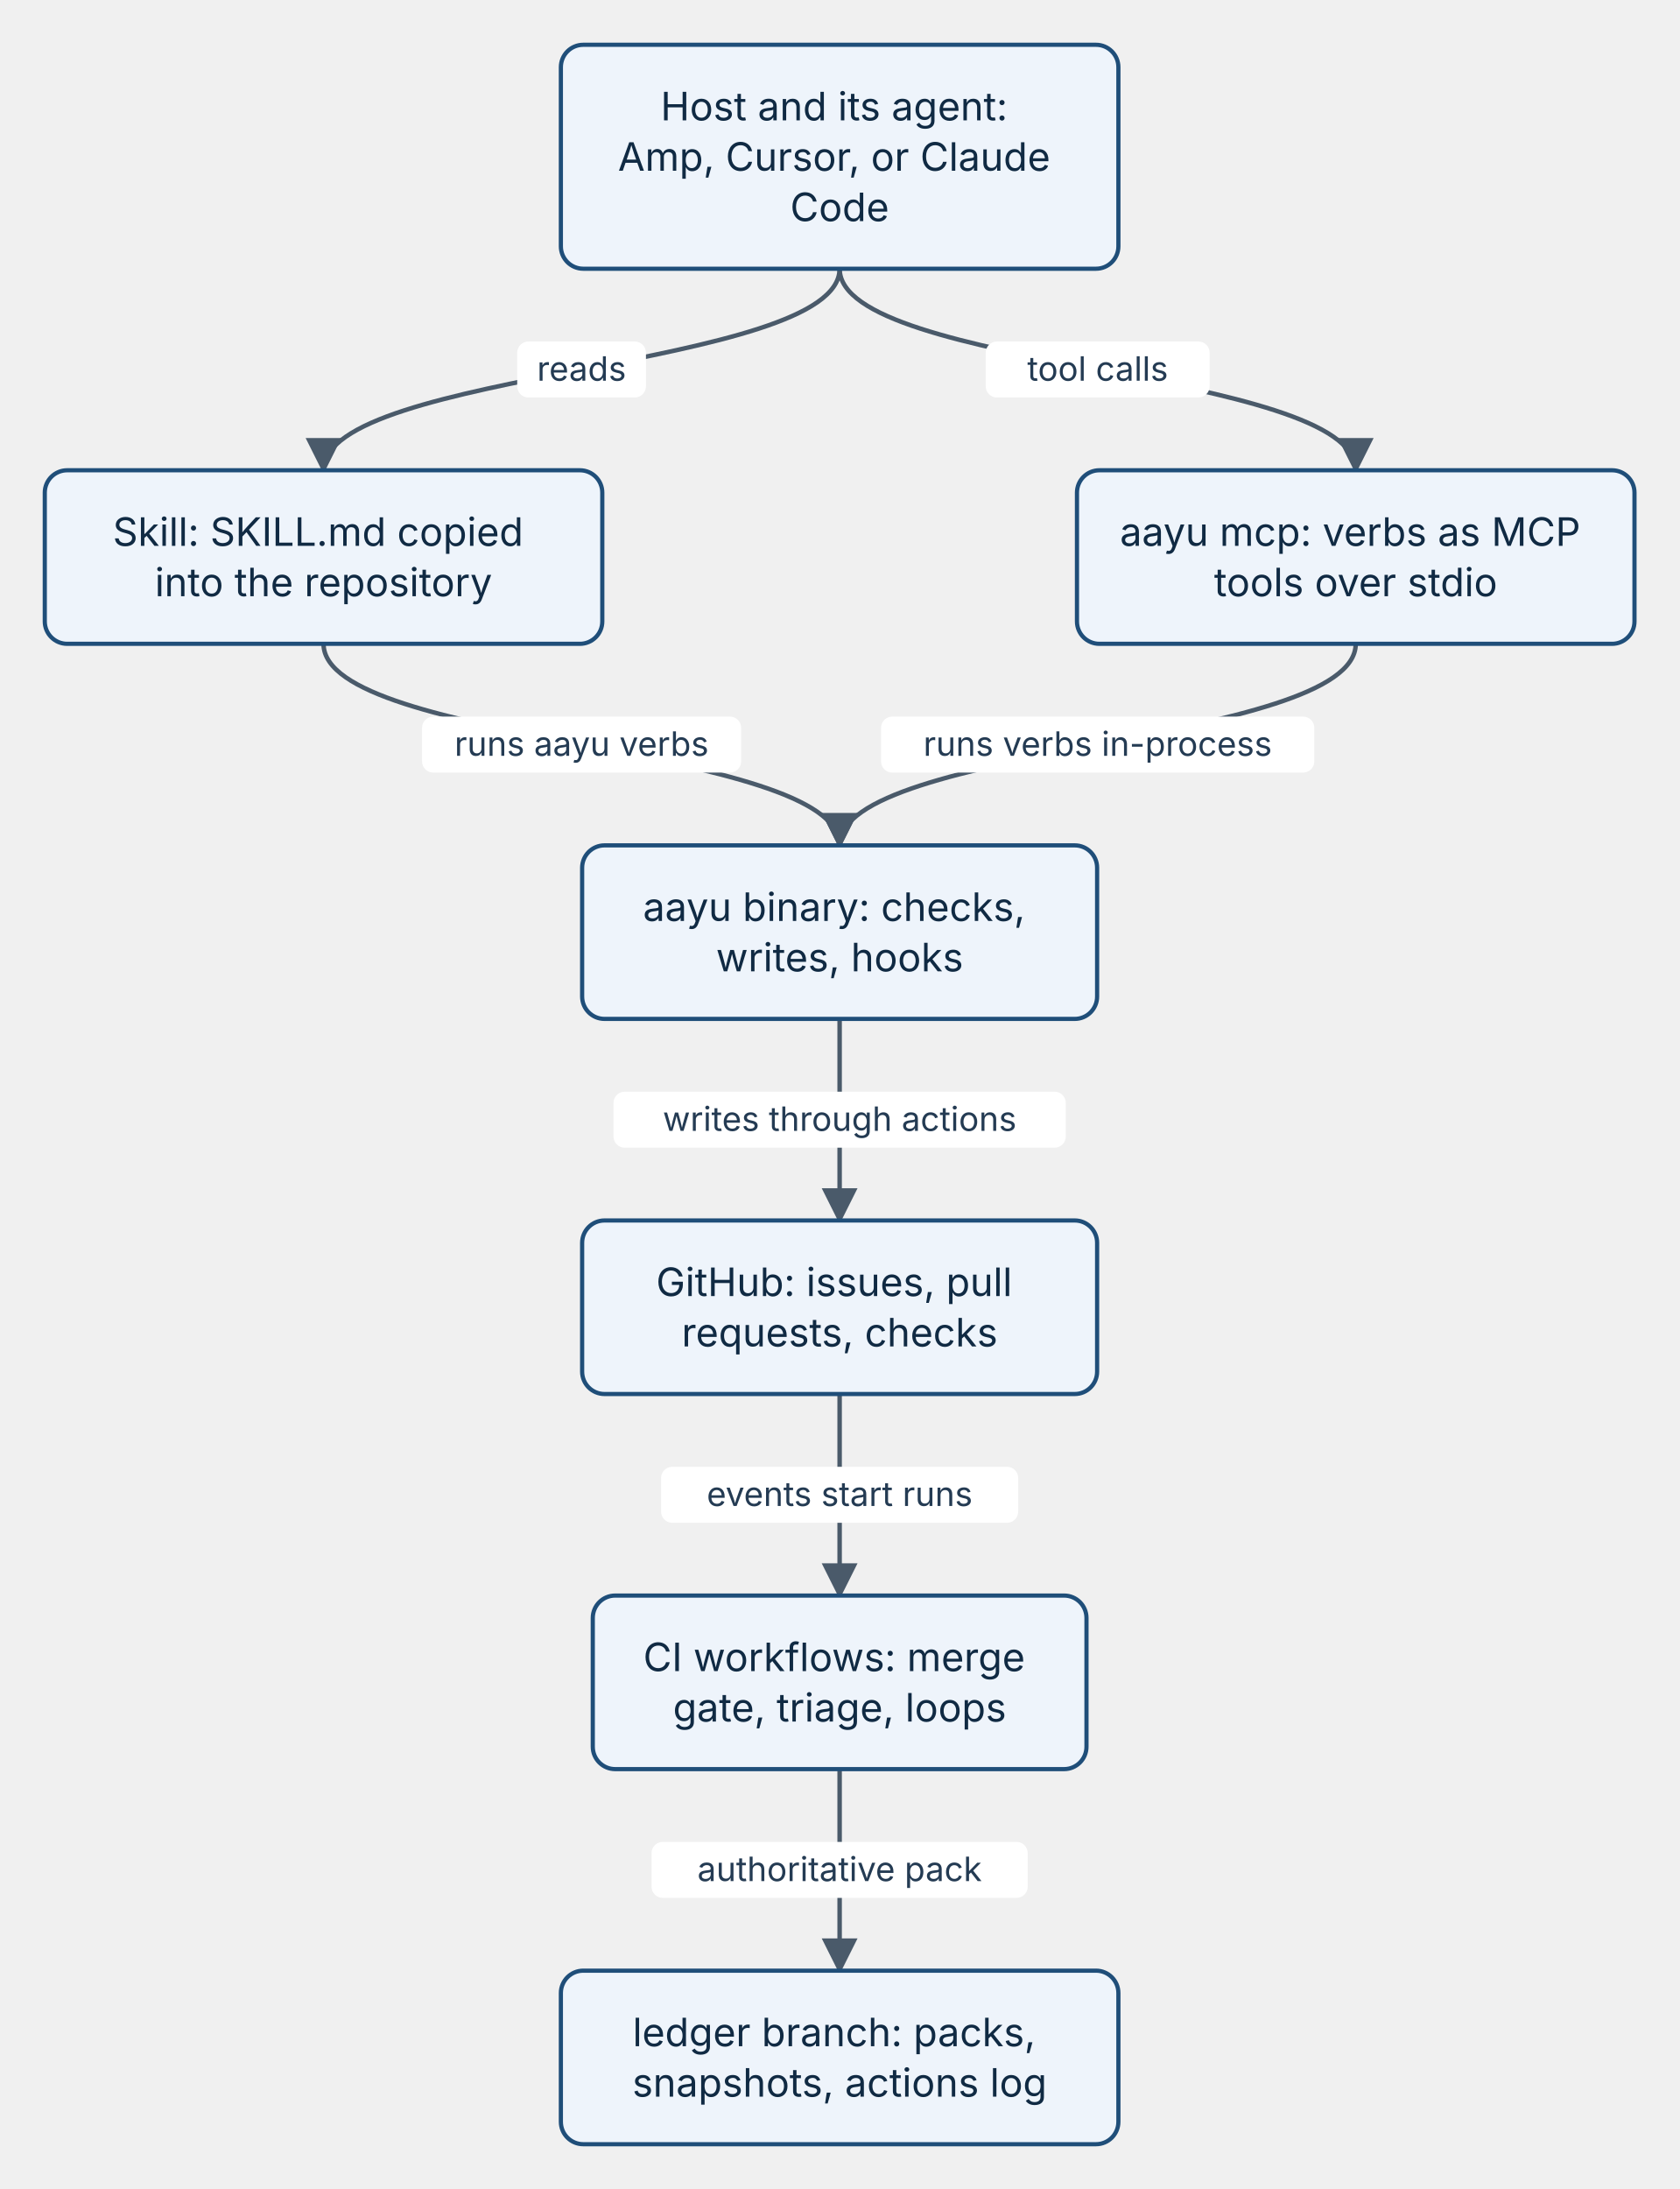
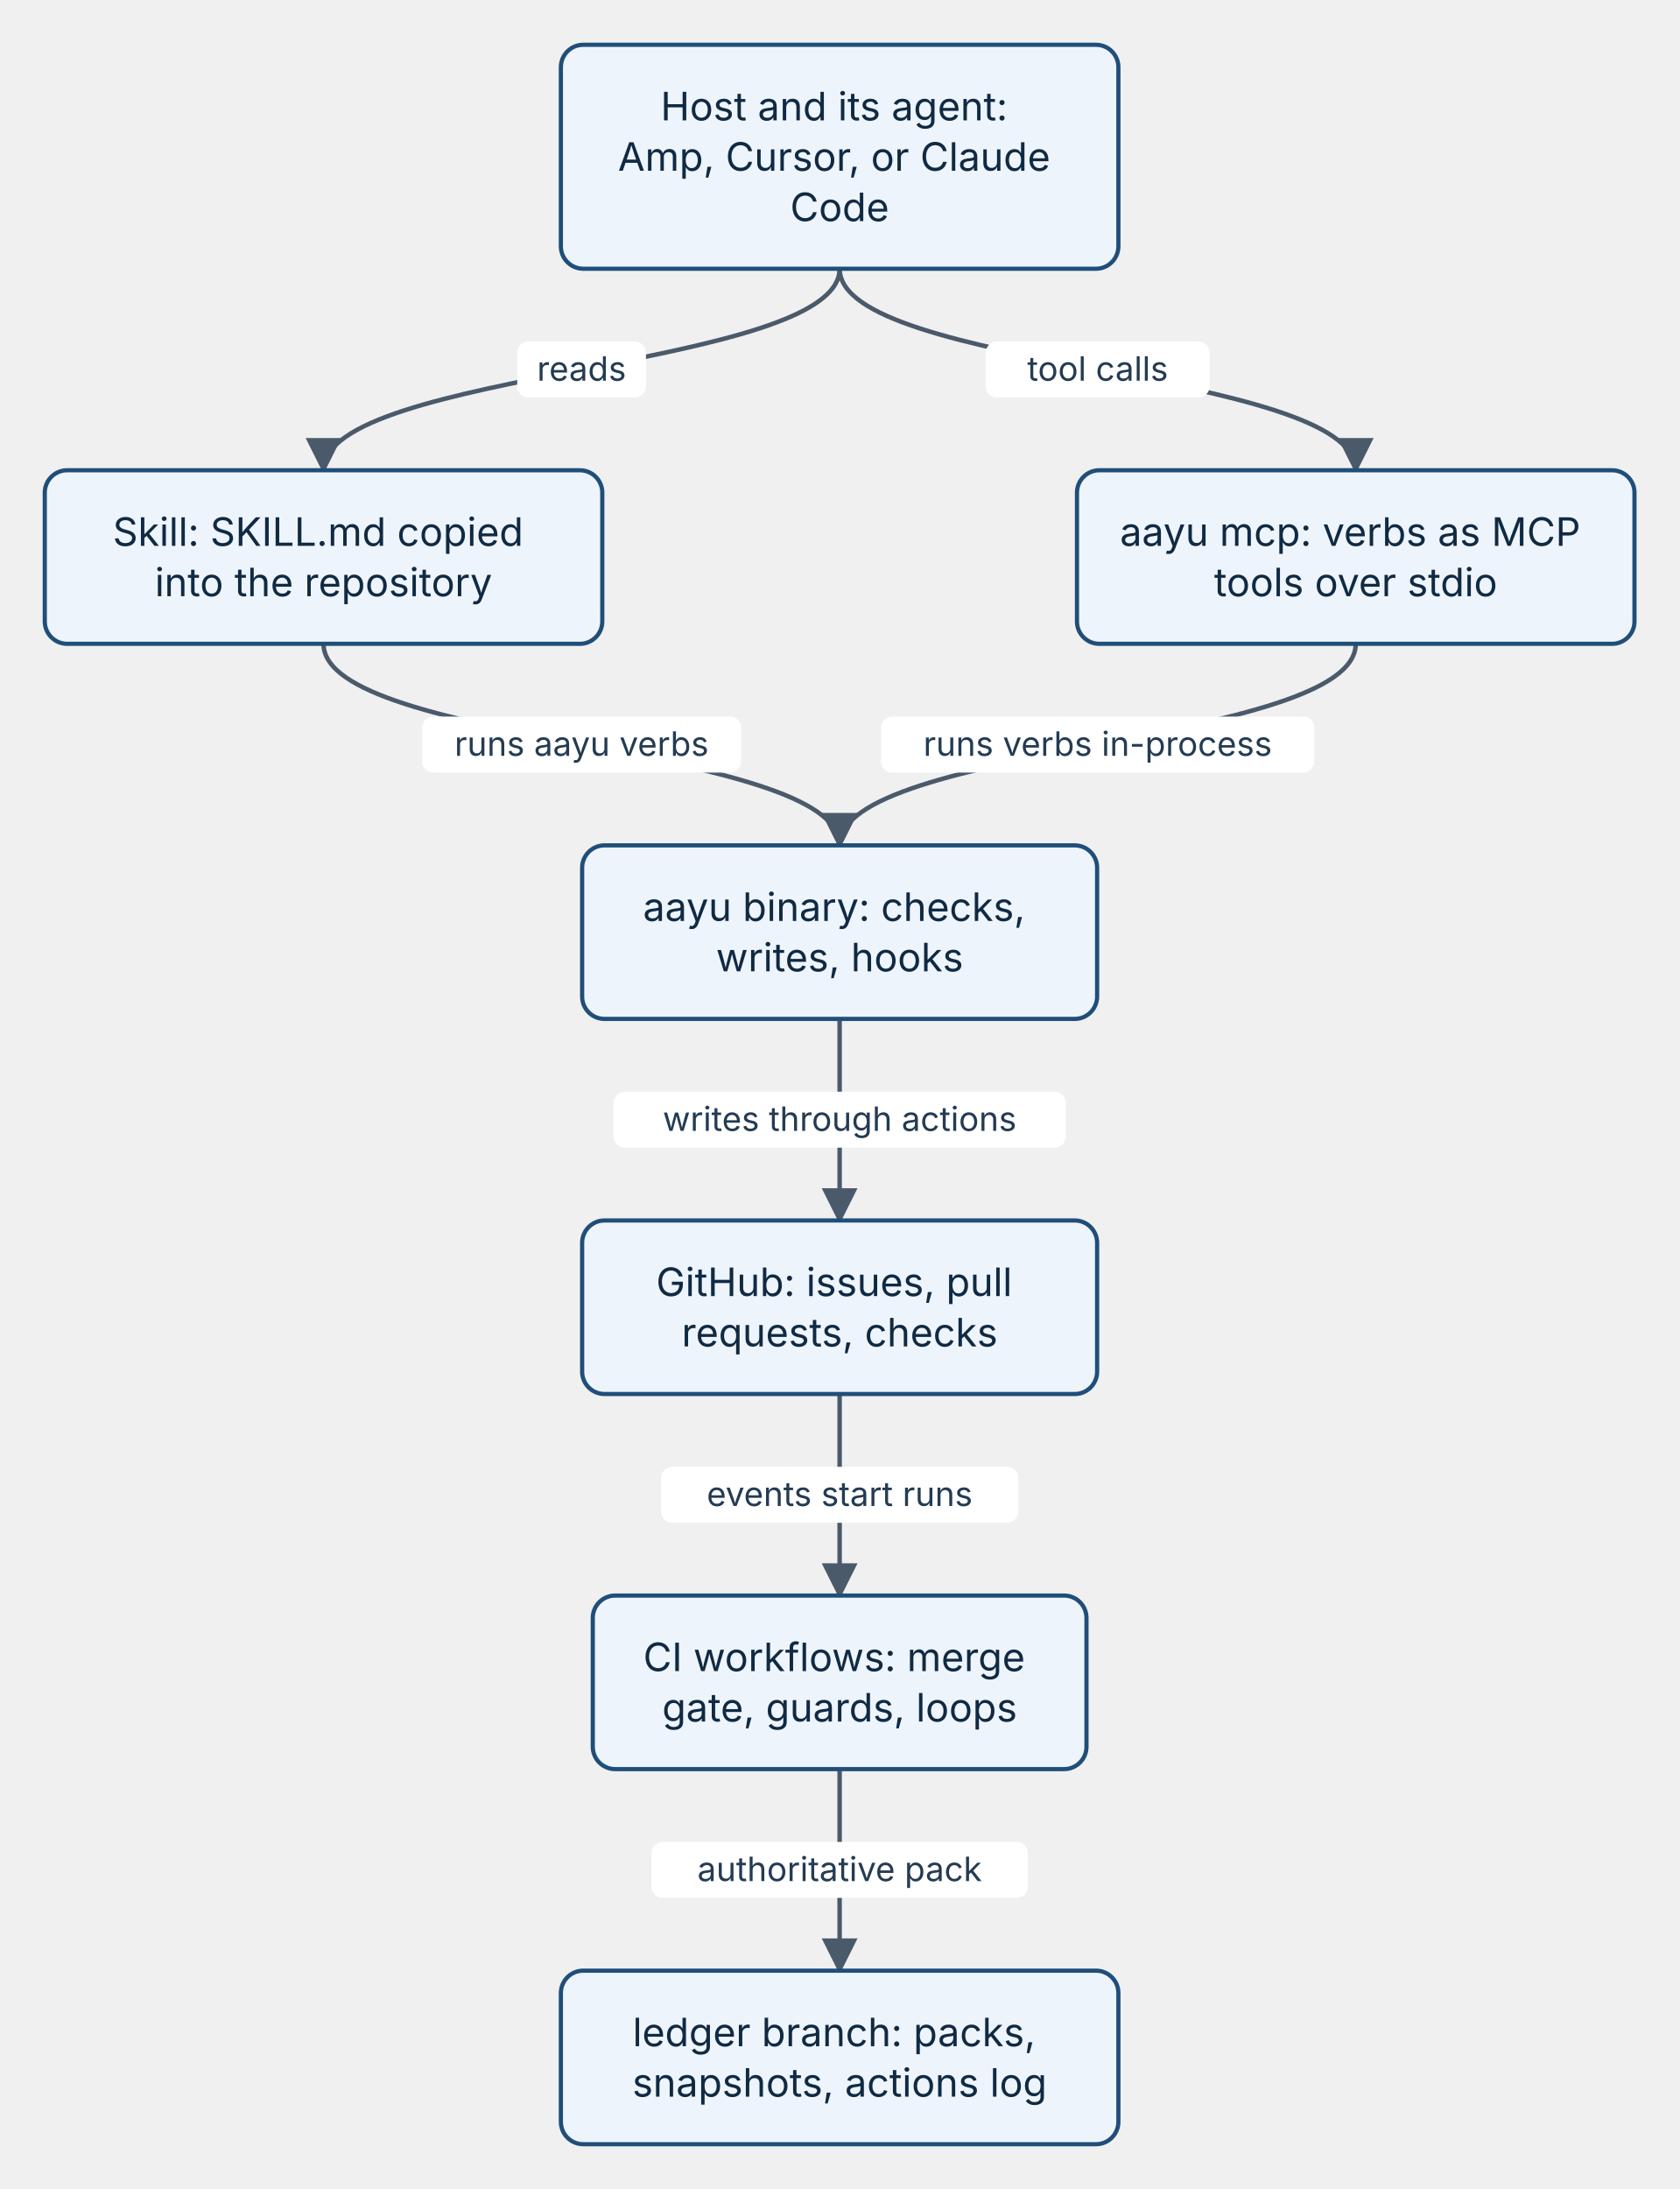
<svg xmlns="http://www.w3.org/2000/svg" viewBox="0 0 600 782" width="600" height="782" role="img" aria-labelledby="how-architecture-title how-architecture-desc" font-family="system-ui, -apple-system, 'Segoe UI', sans-serif">
  <defs>
    <marker id="how-architecture-arrow" viewBox="0 0 10 10" refX="9" refY="5" markerWidth="8" markerHeight="8" orient="auto-start-reverse">
      <path d="M0,0 L10,5 L0,10 z" fill="#4a5a6a" />
    </marker>
  </defs>
  <g class="edges">
    <g class="edge" data-from="agent" data-to="skill">
      <path d="M300.0,96.0 C300.0,132.0 115.6,132.0 115.6,168.0" fill="none" stroke="#4a5a6a" stroke-width="1.6" marker-end="url(#how-architecture-arrow)" />
      <rect x="184.8" y="122.0" width="46.0" height="20" rx="4" fill="#ffffff" />
      <text x="207.8" y="136.0" text-anchor="middle" font-size="12" fill="#243b53">reads</text>
    </g>
    <g class="edge" data-from="agent" data-to="mcp">
      <path d="M300.0,96.0 C300.0,132.0 484.4,132.0 484.4,168.0" fill="none" stroke="#4a5a6a" stroke-width="1.6" marker-end="url(#how-architecture-arrow)" />
      <rect x="352.2" y="122.0" width="80.0" height="20" rx="4" fill="#ffffff" />
      <text x="392.2" y="136.0" text-anchor="middle" font-size="12" fill="#243b53">tool calls</text>
    </g>
    <g class="edge" data-from="skill" data-to="binary">
      <path d="M115.6,230.0 C115.6,266.0 300.0,266.0 300.0,302.0" fill="none" stroke="#4a5a6a" stroke-width="1.6" marker-end="url(#how-architecture-arrow)" />
      <rect x="150.8" y="256.0" width="114.0" height="20" rx="4" fill="#ffffff" />
      <text x="207.8" y="270.0" text-anchor="middle" font-size="12" fill="#243b53">runs aayu verbs</text>
    </g>
    <g class="edge" data-from="mcp" data-to="binary">
      <path d="M484.4,230.0 C484.4,266.0 300.0,266.0 300.0,302.0" fill="none" stroke="#4a5a6a" stroke-width="1.6" marker-end="url(#how-architecture-arrow)" />
      <rect x="314.8" y="256.0" width="154.8" height="20" rx="4" fill="#ffffff" />
      <text x="392.2" y="270.0" text-anchor="middle" font-size="12" fill="#243b53">runs verbs in-process</text>
    </g>
    <g class="edge" data-from="binary" data-to="github">
      <path d="M300.0,364.0 C300.0,400.0 300.0,400.0 300.0,436.0" fill="none" stroke="#4a5a6a" stroke-width="1.6" marker-end="url(#how-architecture-arrow)" />
      <rect x="219.2" y="390.0" width="161.6" height="20" rx="4" fill="#ffffff" />
      <text x="300.0" y="404.0" text-anchor="middle" font-size="12" fill="#243b53">writes through actions</text>
    </g>
    <g class="edge" data-from="github" data-to="ci">
      <path d="M300.0,498.0 C300.0,534.0 300.0,534.0 300.0,570.0" fill="none" stroke="#4a5a6a" stroke-width="1.6" marker-end="url(#how-architecture-arrow)" />
      <rect x="236.2" y="524.0" width="127.6" height="20" rx="4" fill="#ffffff" />
      <text x="300.0" y="538.0" text-anchor="middle" font-size="12" fill="#243b53">events start runs</text>
    </g>
    <g class="edge" data-from="ci" data-to="ledger">
      <path d="M300.0,632.0 C300.0,668.0 300.0,668.0 300.0,704.0" fill="none" stroke="#4a5a6a" stroke-width="1.6" marker-end="url(#how-architecture-arrow)" />
      <rect x="232.8" y="658.0" width="134.4" height="20" rx="4" fill="#ffffff" />
      <text x="300.0" y="672.0" text-anchor="middle" font-size="12" fill="#243b53">authoritative pack</text>
    </g>
  </g>
  <g class="nodes">
    <g class="node" data-id="agent" transform="translate(200.4,16.0)">
      <rect width="199.2" height="80.0" rx="8" fill="#eef4fb" stroke="#1f4e79" stroke-width="1.5" />
      <text text-anchor="middle" font-size="14" fill="#102a43">
        <tspan x="99.6" y="27.0">Host and its agent:</tspan>
        <tspan x="99.6" y="45.0">Amp, Cursor, or Claude</tspan>
        <tspan x="99.6" y="63.0">Code</tspan>
      </text>
    </g>
    <g class="node" data-id="skill" transform="translate(16.0,168.0)">
      <rect width="199.2" height="62.0" rx="8" fill="#eef4fb" stroke="#1f4e79" stroke-width="1.5" />
      <text text-anchor="middle" font-size="14" fill="#102a43">
        <tspan x="99.6" y="27.0">Skill: SKILL.md copied</tspan>
        <tspan x="99.6" y="45.0">into the repository</tspan>
      </text>
    </g>
    <g class="node" data-id="mcp" transform="translate(384.8,168.0)">
      <rect width="199.2" height="62.0" rx="8" fill="#eef4fb" stroke="#1f4e79" stroke-width="1.5" />
      <text text-anchor="middle" font-size="14" fill="#102a43">
        <tspan x="99.6" y="27.0">aayu mcp: verbs as MCP</tspan>
        <tspan x="99.6" y="45.0">tools over stdio</tspan>
      </text>
    </g>
    <g class="node" data-id="binary" transform="translate(208.0,302.0)">
      <rect width="184.0" height="62.0" rx="8" fill="#eef4fb" stroke="#1f4e79" stroke-width="1.5" />
      <text text-anchor="middle" font-size="14" fill="#102a43">
        <tspan x="92.0" y="27.0">aayu binary: checks,</tspan>
        <tspan x="92.0" y="45.0">writes, hooks</tspan>
      </text>
    </g>
    <g class="node" data-id="github" transform="translate(208.0,436.0)">
      <rect width="184.0" height="62.0" rx="8" fill="#eef4fb" stroke="#1f4e79" stroke-width="1.5" />
      <text text-anchor="middle" font-size="14" fill="#102a43">
        <tspan x="92.0" y="27.0">GitHub: issues, pull</tspan>
        <tspan x="92.0" y="45.0">requests, checks</tspan>
      </text>
    </g>
    <g class="node" data-id="ci" transform="translate(211.8,570.0)">
      <rect width="176.4" height="62.0" rx="8" fill="#eef4fb" stroke="#1f4e79" stroke-width="1.5" />
      <text text-anchor="middle" font-size="14" fill="#102a43">
        <tspan x="88.2" y="27.0">CI workflows: merge</tspan>
-         <tspan x="88.2" y="45.0">gate, triage, loops</tspan>
+         <tspan x="88.2" y="45.0">gate, guards, loops</tspan>
      </text>
    </g>
    <g class="node" data-id="ledger" transform="translate(200.4,704.0)">
      <rect width="199.2" height="62.0" rx="8" fill="#eef4fb" stroke="#1f4e79" stroke-width="1.5" />
      <text text-anchor="middle" font-size="14" fill="#102a43">
        <tspan x="99.6" y="27.0">ledger branch: packs,</tspan>
        <tspan x="99.6" y="45.0">snapshots, actions log</tspan>
      </text>
    </g>
  </g>
</svg>
